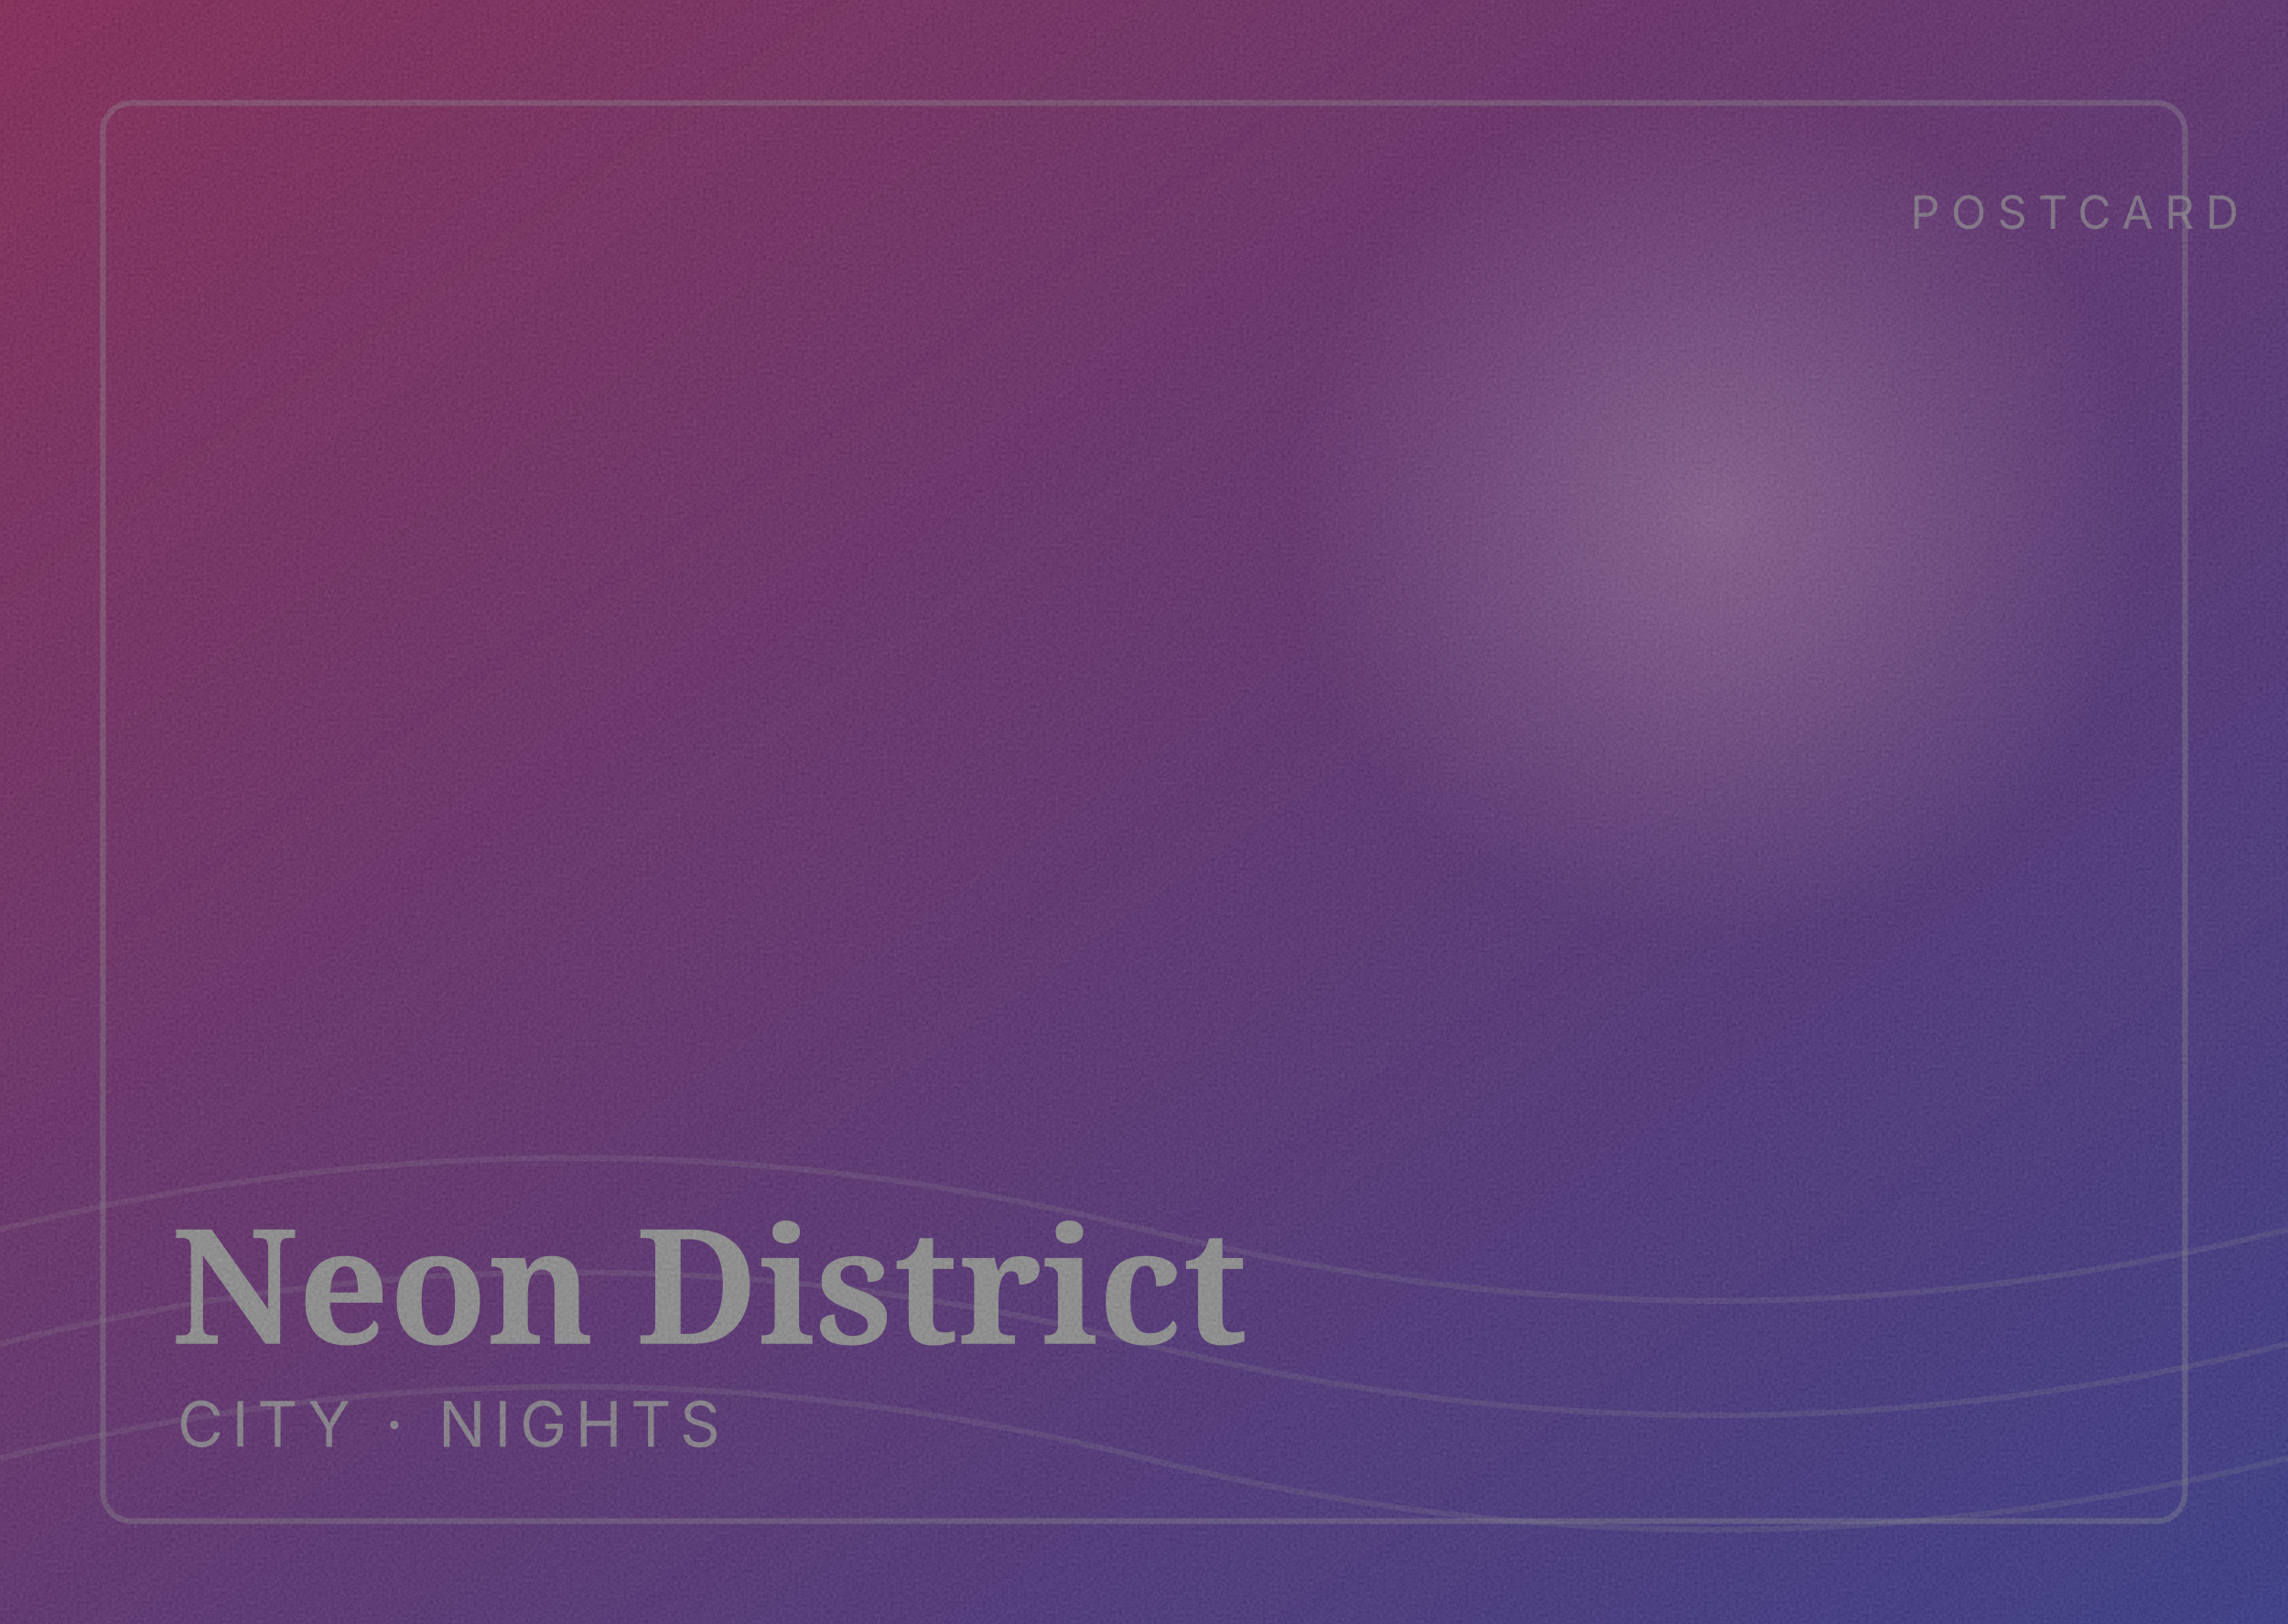
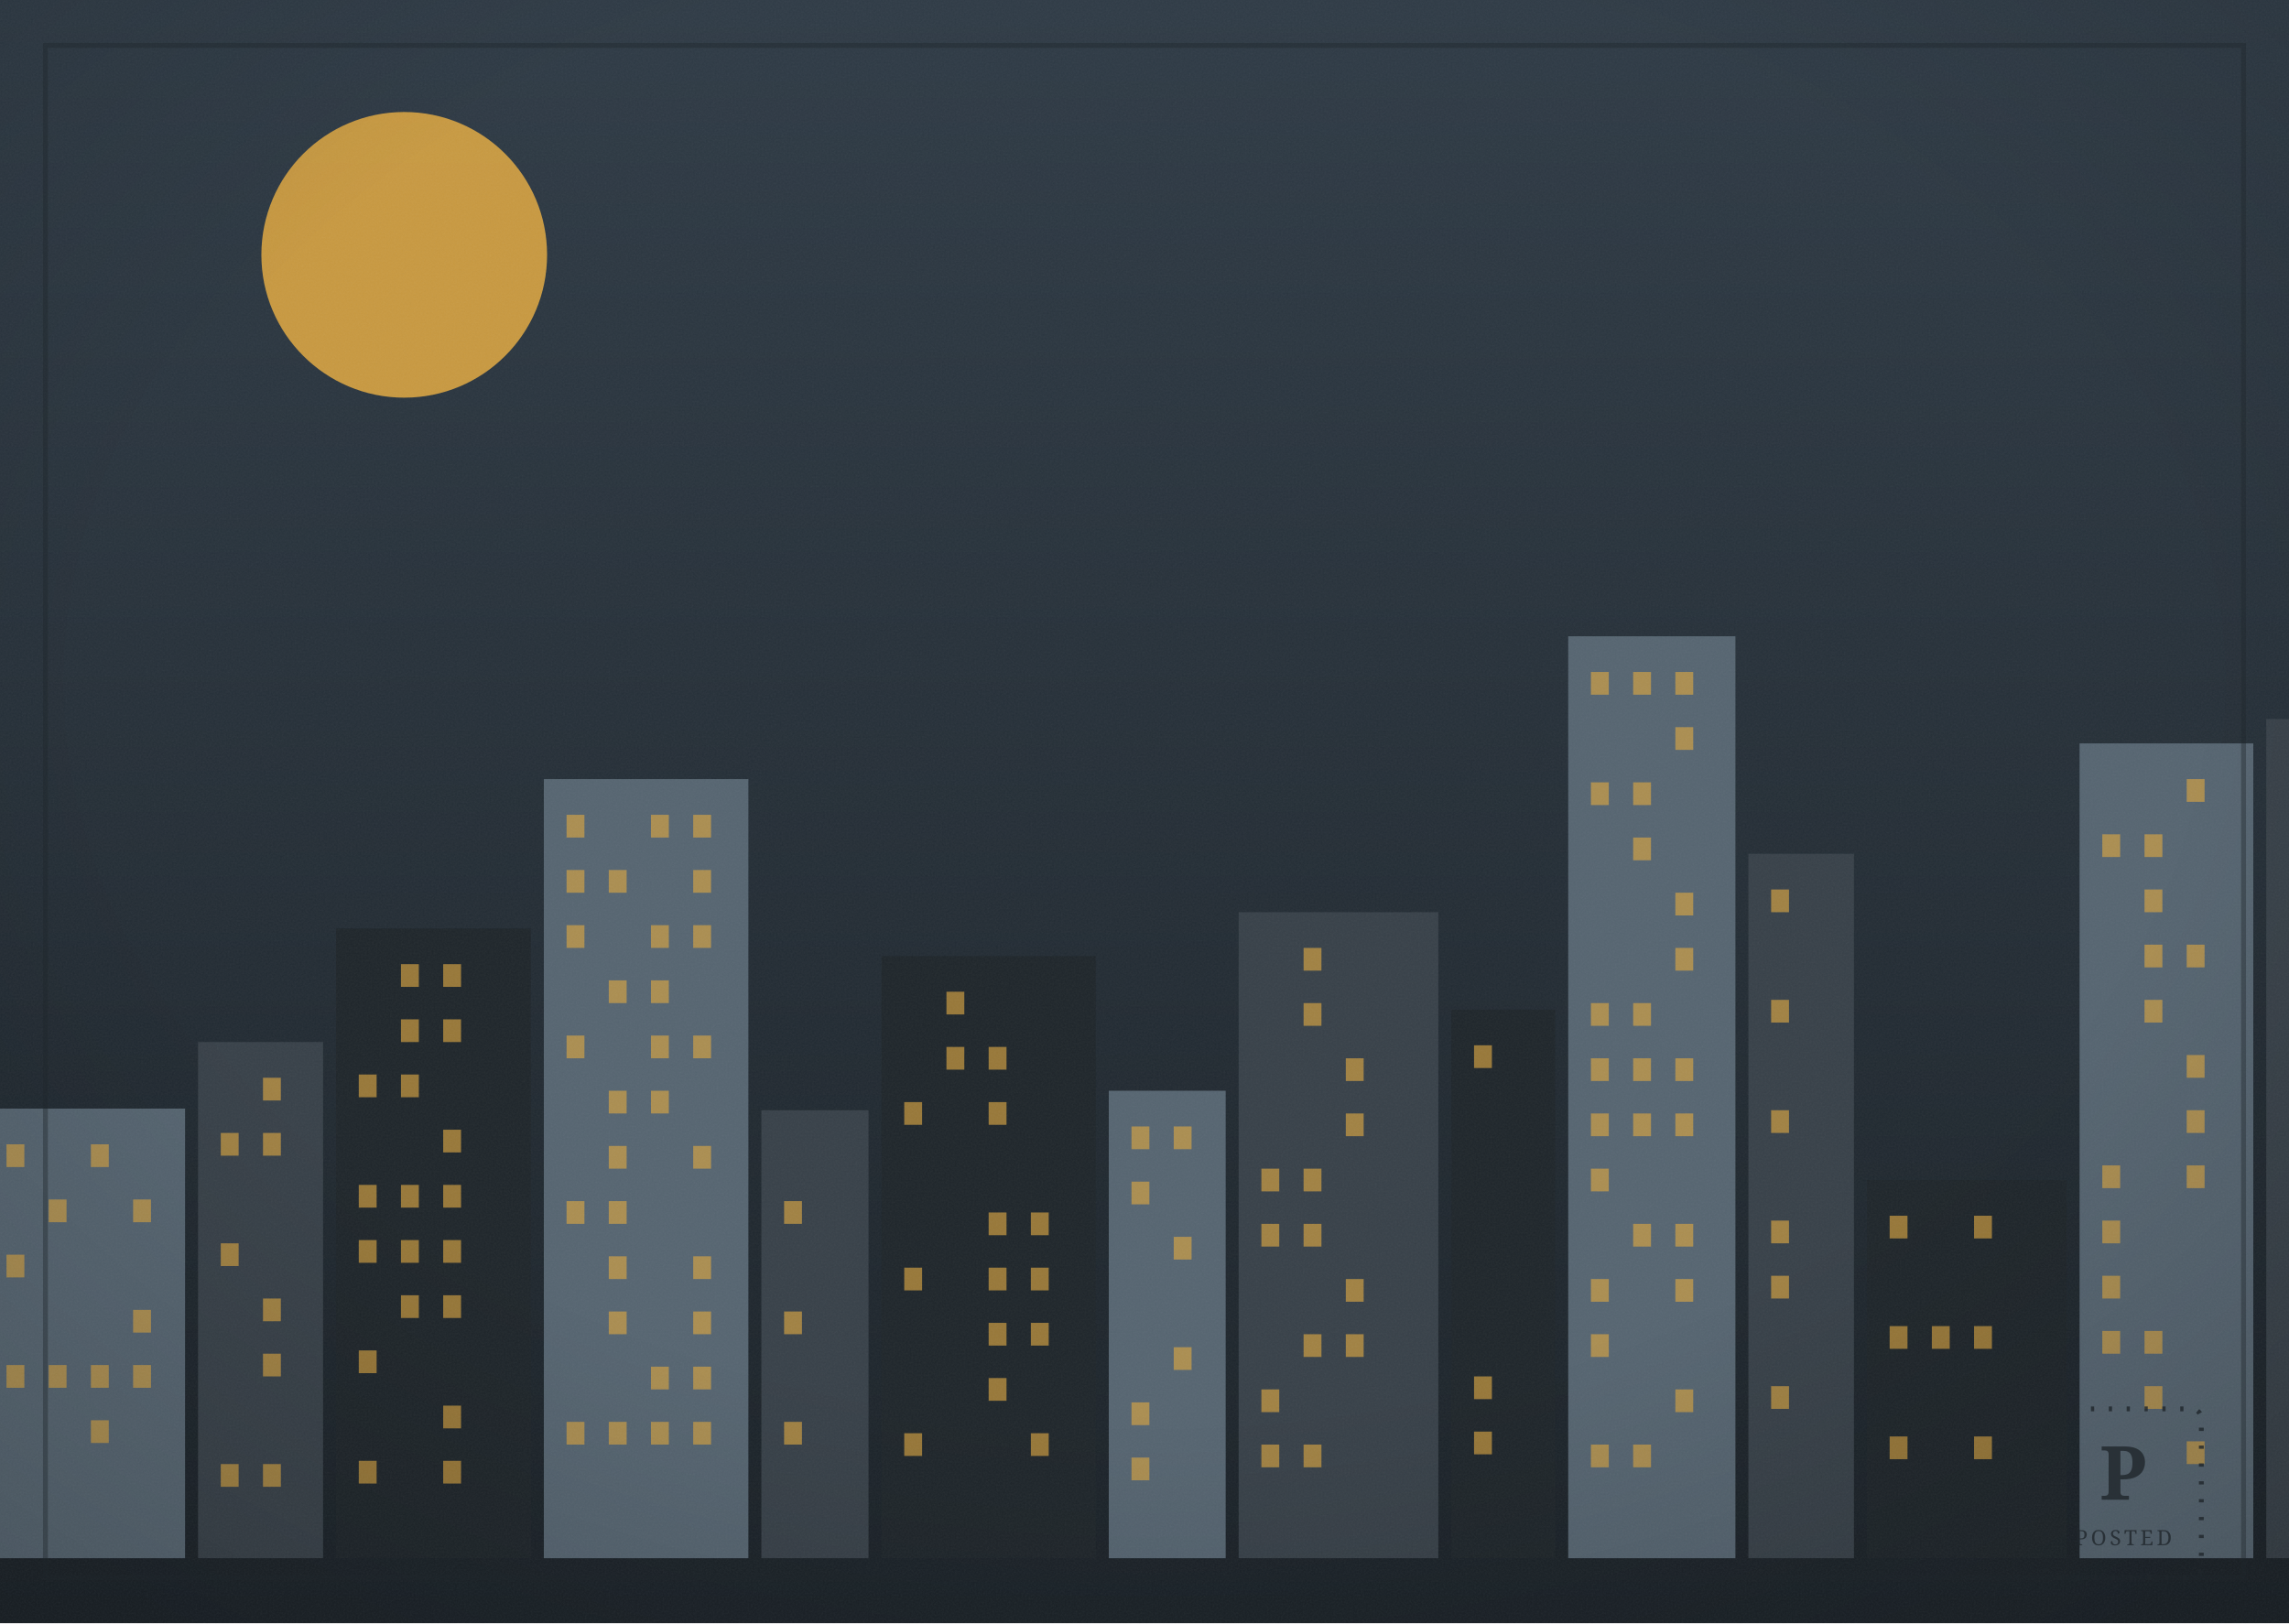
- <svg xmlns="http://www.w3.org/2000/svg" width="800" height="568" viewBox="0 0 800 568" role="img" aria-label="Neon District">
+ <svg xmlns="http://www.w3.org/2000/svg" viewBox="0 0 1410 1000" width="1410" height="1000" role="img">
  <defs>
-     <linearGradient id="g" x1="0" y1="0" x2="1" y2="1">
-       <stop offset="0" stop-color="#ec4899" />
-       <stop offset="1" stop-color="#6366f1" />
+     <linearGradient id="sky" x1="0" y1="0" x2="0" y2="1">
+       <stop offset="0" stop-color="#2f3b46" />
+       <stop offset="1" stop-color="#1b2228" />
    </linearGradient>
-     <radialGradient id="sun" cx="0.5" cy="0.5" r="0.5">
-       <stop offset="0" stop-color="#f0abfc" stop-opacity="0.95" />
-       <stop offset="1" stop-color="#f0abfc" stop-opacity="0" />
-     </radialGradient>
    <filter id="grain">
      <feTurbulence type="fractalNoise" baseFrequency="0.9" numOctaves="2" stitchTiles="stitch" />
      <feColorMatrix type="saturate" values="0" />
-       <feComponentTransfer>
-         <feFuncA type="linear" slope="0.06" />
-       </feComponentTransfer>
-       <feComposite operator="over" in2="SourceGraphic" />
    </filter>
+     <radialGradient id="vig" cx="50%" cy="42%" r="75%">
+       <stop offset="60%" stop-color="#000" stop-opacity="0" />
+       <stop offset="100%" stop-color="#000" stop-opacity="0.16" />
+     </radialGradient>
  </defs>
-   <rect width="800" height="568" fill="url(#g)" />
-   <circle cx="600" cy="180" r="150" fill="url(#sun)" />
-   <g opacity="0.18" fill="none" stroke="#ffffff" stroke-width="2">
-     <path d="M0 430 Q 200 380 400 430 T 800 430" />
-     <path d="M0 470 Q 200 420 400 470 T 800 470" />
-     <path d="M0 510 Q 200 460 400 510 T 800 510" />
+   <rect width="1410" height="1000" fill="#e4e4e2" />
+   <rect width="1410" height="1000" fill="url(#sky)" />
+   <circle cx="249" cy="157" r="88" fill="#d9a441" opacity="0.9" />
+   <rect x="-10" y="683" width="124" height="277" fill="#566571" />
+   <rect x="4" y="705" width="11" height="14" fill="#d9a441" opacity="0.65" />
+   <rect x="56" y="705" width="11" height="14" fill="#d9a441" opacity="0.65" />
+   <rect x="30" y="739" width="11" height="14" fill="#d9a441" opacity="0.65" />
+   <rect x="82" y="739" width="11" height="14" fill="#d9a441" opacity="0.65" />
+   <rect x="4" y="773" width="11" height="14" fill="#d9a441" opacity="0.65" />
+   <rect x="82" y="807" width="11" height="14" fill="#d9a441" opacity="0.65" />
+   <rect x="4" y="841" width="11" height="14" fill="#d9a441" opacity="0.65" />
+   <rect x="30" y="841" width="11" height="14" fill="#d9a441" opacity="0.65" />
+   <rect x="56" y="841" width="11" height="14" fill="#d9a441" opacity="0.65" />
+   <rect x="82" y="841" width="11" height="14" fill="#d9a441" opacity="0.65" />
+   <rect x="56" y="875" width="11" height="14" fill="#d9a441" opacity="0.65" />
+   <rect x="122" y="642" width="77" height="318" fill="#384149" />
+   <rect x="162" y="664" width="11" height="14" fill="#d9a441" opacity="0.65" />
+   <rect x="136" y="698" width="11" height="14" fill="#d9a441" opacity="0.65" />
+   <rect x="162" y="698" width="11" height="14" fill="#d9a441" opacity="0.65" />
+   <rect x="136" y="766" width="11" height="14" fill="#d9a441" opacity="0.65" />
+   <rect x="162" y="800" width="11" height="14" fill="#d9a441" opacity="0.65" />
+   <rect x="162" y="834" width="11" height="14" fill="#d9a441" opacity="0.65" />
+   <rect x="136" y="902" width="11" height="14" fill="#d9a441" opacity="0.65" />
+   <rect x="162" y="902" width="11" height="14" fill="#d9a441" opacity="0.65" />
+   <rect x="207" y="572" width="120" height="388" fill="#1f262b" />
+   <rect x="247" y="594" width="11" height="14" fill="#d9a441" opacity="0.65" />
+   <rect x="273" y="594" width="11" height="14" fill="#d9a441" opacity="0.65" />
+   <rect x="247" y="628" width="11" height="14" fill="#d9a441" opacity="0.65" />
+   <rect x="273" y="628" width="11" height="14" fill="#d9a441" opacity="0.65" />
+   <rect x="221" y="662" width="11" height="14" fill="#d9a441" opacity="0.65" />
+   <rect x="247" y="662" width="11" height="14" fill="#d9a441" opacity="0.65" />
+   <rect x="273" y="696" width="11" height="14" fill="#d9a441" opacity="0.65" />
+   <rect x="221" y="730" width="11" height="14" fill="#d9a441" opacity="0.65" />
+   <rect x="247" y="730" width="11" height="14" fill="#d9a441" opacity="0.65" />
+   <rect x="273" y="730" width="11" height="14" fill="#d9a441" opacity="0.65" />
+   <rect x="221" y="764" width="11" height="14" fill="#d9a441" opacity="0.65" />
+   <rect x="247" y="764" width="11" height="14" fill="#d9a441" opacity="0.65" />
+   <rect x="273" y="764" width="11" height="14" fill="#d9a441" opacity="0.65" />
+   <rect x="247" y="798" width="11" height="14" fill="#d9a441" opacity="0.65" />
+   <rect x="273" y="798" width="11" height="14" fill="#d9a441" opacity="0.65" />
+   <rect x="221" y="832" width="11" height="14" fill="#d9a441" opacity="0.65" />
+   <rect x="273" y="866" width="11" height="14" fill="#d9a441" opacity="0.65" />
+   <rect x="221" y="900" width="11" height="14" fill="#d9a441" opacity="0.65" />
+   <rect x="273" y="900" width="11" height="14" fill="#d9a441" opacity="0.65" />
+   <rect x="335" y="480" width="126" height="480" fill="#566571" />
+   <rect x="349" y="502" width="11" height="14" fill="#d9a441" opacity="0.65" />
+   <rect x="401" y="502" width="11" height="14" fill="#d9a441" opacity="0.65" />
+   <rect x="427" y="502" width="11" height="14" fill="#d9a441" opacity="0.65" />
+   <rect x="349" y="536" width="11" height="14" fill="#d9a441" opacity="0.65" />
+   <rect x="375" y="536" width="11" height="14" fill="#d9a441" opacity="0.65" />
+   <rect x="427" y="536" width="11" height="14" fill="#d9a441" opacity="0.65" />
+   <rect x="349" y="570" width="11" height="14" fill="#d9a441" opacity="0.65" />
+   <rect x="401" y="570" width="11" height="14" fill="#d9a441" opacity="0.65" />
+   <rect x="427" y="570" width="11" height="14" fill="#d9a441" opacity="0.65" />
+   <rect x="375" y="604" width="11" height="14" fill="#d9a441" opacity="0.65" />
+   <rect x="401" y="604" width="11" height="14" fill="#d9a441" opacity="0.65" />
+   <rect x="349" y="638" width="11" height="14" fill="#d9a441" opacity="0.65" />
+   <rect x="401" y="638" width="11" height="14" fill="#d9a441" opacity="0.65" />
+   <rect x="427" y="638" width="11" height="14" fill="#d9a441" opacity="0.65" />
+   <rect x="375" y="672" width="11" height="14" fill="#d9a441" opacity="0.65" />
+   <rect x="401" y="672" width="11" height="14" fill="#d9a441" opacity="0.65" />
+   <rect x="375" y="706" width="11" height="14" fill="#d9a441" opacity="0.65" />
+   <rect x="427" y="706" width="11" height="14" fill="#d9a441" opacity="0.65" />
+   <rect x="349" y="740" width="11" height="14" fill="#d9a441" opacity="0.65" />
+   <rect x="375" y="740" width="11" height="14" fill="#d9a441" opacity="0.65" />
+   <rect x="375" y="774" width="11" height="14" fill="#d9a441" opacity="0.65" />
+   <rect x="427" y="774" width="11" height="14" fill="#d9a441" opacity="0.65" />
+   <rect x="375" y="808" width="11" height="14" fill="#d9a441" opacity="0.65" />
+   <rect x="427" y="808" width="11" height="14" fill="#d9a441" opacity="0.65" />
+   <rect x="401" y="842" width="11" height="14" fill="#d9a441" opacity="0.65" />
+   <rect x="427" y="842" width="11" height="14" fill="#d9a441" opacity="0.65" />
+   <rect x="349" y="876" width="11" height="14" fill="#d9a441" opacity="0.65" />
+   <rect x="375" y="876" width="11" height="14" fill="#d9a441" opacity="0.65" />
+   <rect x="401" y="876" width="11" height="14" fill="#d9a441" opacity="0.65" />
+   <rect x="427" y="876" width="11" height="14" fill="#d9a441" opacity="0.65" />
+   <rect x="469" y="684" width="66" height="276" fill="#384149" />
+   <rect x="483" y="740" width="11" height="14" fill="#d9a441" opacity="0.65" />
+   <rect x="483" y="808" width="11" height="14" fill="#d9a441" opacity="0.65" />
+   <rect x="483" y="876" width="11" height="14" fill="#d9a441" opacity="0.65" />
+   <rect x="543" y="589" width="132" height="371" fill="#1f262b" />
+   <rect x="583" y="611" width="11" height="14" fill="#d9a441" opacity="0.65" />
+   <rect x="583" y="645" width="11" height="14" fill="#d9a441" opacity="0.65" />
+   <rect x="609" y="645" width="11" height="14" fill="#d9a441" opacity="0.65" />
+   <rect x="557" y="679" width="11" height="14" fill="#d9a441" opacity="0.65" />
+   <rect x="609" y="679" width="11" height="14" fill="#d9a441" opacity="0.65" />
+   <rect x="609" y="747" width="11" height="14" fill="#d9a441" opacity="0.65" />
+   <rect x="635" y="747" width="11" height="14" fill="#d9a441" opacity="0.65" />
+   <rect x="557" y="781" width="11" height="14" fill="#d9a441" opacity="0.65" />
+   <rect x="609" y="781" width="11" height="14" fill="#d9a441" opacity="0.65" />
+   <rect x="635" y="781" width="11" height="14" fill="#d9a441" opacity="0.65" />
+   <rect x="609" y="815" width="11" height="14" fill="#d9a441" opacity="0.65" />
+   <rect x="635" y="815" width="11" height="14" fill="#d9a441" opacity="0.65" />
+   <rect x="609" y="849" width="11" height="14" fill="#d9a441" opacity="0.65" />
+   <rect x="557" y="883" width="11" height="14" fill="#d9a441" opacity="0.65" />
+   <rect x="635" y="883" width="11" height="14" fill="#d9a441" opacity="0.65" />
+   <rect x="683" y="672" width="72" height="288" fill="#566571" />
+   <rect x="697" y="694" width="11" height="14" fill="#d9a441" opacity="0.65" />
+   <rect x="723" y="694" width="11" height="14" fill="#d9a441" opacity="0.65" />
+   <rect x="697" y="728" width="11" height="14" fill="#d9a441" opacity="0.65" />
+   <rect x="723" y="762" width="11" height="14" fill="#d9a441" opacity="0.65" />
+   <rect x="723" y="830" width="11" height="14" fill="#d9a441" opacity="0.65" />
+   <rect x="697" y="864" width="11" height="14" fill="#d9a441" opacity="0.65" />
+   <rect x="697" y="898" width="11" height="14" fill="#d9a441" opacity="0.65" />
+   <rect x="763" y="562" width="123" height="398" fill="#384149" />
+   <rect x="803" y="584" width="11" height="14" fill="#d9a441" opacity="0.65" />
+   <rect x="803" y="618" width="11" height="14" fill="#d9a441" opacity="0.65" />
+   <rect x="829" y="652" width="11" height="14" fill="#d9a441" opacity="0.65" />
+   <rect x="829" y="686" width="11" height="14" fill="#d9a441" opacity="0.65" />
+   <rect x="777" y="720" width="11" height="14" fill="#d9a441" opacity="0.65" />
+   <rect x="803" y="720" width="11" height="14" fill="#d9a441" opacity="0.65" />
+   <rect x="777" y="754" width="11" height="14" fill="#d9a441" opacity="0.65" />
+   <rect x="803" y="754" width="11" height="14" fill="#d9a441" opacity="0.65" />
+   <rect x="829" y="788" width="11" height="14" fill="#d9a441" opacity="0.65" />
+   <rect x="803" y="822" width="11" height="14" fill="#d9a441" opacity="0.65" />
+   <rect x="829" y="822" width="11" height="14" fill="#d9a441" opacity="0.65" />
+   <rect x="777" y="856" width="11" height="14" fill="#d9a441" opacity="0.65" />
+   <rect x="777" y="890" width="11" height="14" fill="#d9a441" opacity="0.65" />
+   <rect x="803" y="890" width="11" height="14" fill="#d9a441" opacity="0.65" />
+   <rect x="894" y="622" width="64" height="338" fill="#1f262b" />
+   <rect x="908" y="644" width="11" height="14" fill="#d9a441" opacity="0.65" />
+   <rect x="908" y="848" width="11" height="14" fill="#d9a441" opacity="0.65" />
+   <rect x="908" y="882" width="11" height="14" fill="#d9a441" opacity="0.65" />
+   <rect x="966" y="392" width="103" height="568" fill="#566571" />
+   <rect x="980" y="414" width="11" height="14" fill="#d9a441" opacity="0.65" />
+   <rect x="1006" y="414" width="11" height="14" fill="#d9a441" opacity="0.65" />
+   <rect x="1032" y="414" width="11" height="14" fill="#d9a441" opacity="0.65" />
+   <rect x="1032" y="448" width="11" height="14" fill="#d9a441" opacity="0.65" />
+   <rect x="980" y="482" width="11" height="14" fill="#d9a441" opacity="0.65" />
+   <rect x="1006" y="482" width="11" height="14" fill="#d9a441" opacity="0.65" />
+   <rect x="1006" y="516" width="11" height="14" fill="#d9a441" opacity="0.65" />
+   <rect x="1032" y="550" width="11" height="14" fill="#d9a441" opacity="0.65" />
+   <rect x="1032" y="584" width="11" height="14" fill="#d9a441" opacity="0.65" />
+   <rect x="980" y="618" width="11" height="14" fill="#d9a441" opacity="0.65" />
+   <rect x="1006" y="618" width="11" height="14" fill="#d9a441" opacity="0.65" />
+   <rect x="980" y="652" width="11" height="14" fill="#d9a441" opacity="0.65" />
+   <rect x="1006" y="652" width="11" height="14" fill="#d9a441" opacity="0.65" />
+   <rect x="1032" y="652" width="11" height="14" fill="#d9a441" opacity="0.65" />
+   <rect x="980" y="686" width="11" height="14" fill="#d9a441" opacity="0.65" />
+   <rect x="1006" y="686" width="11" height="14" fill="#d9a441" opacity="0.65" />
+   <rect x="1032" y="686" width="11" height="14" fill="#d9a441" opacity="0.65" />
+   <rect x="980" y="720" width="11" height="14" fill="#d9a441" opacity="0.65" />
+   <rect x="1006" y="754" width="11" height="14" fill="#d9a441" opacity="0.65" />
+   <rect x="1032" y="754" width="11" height="14" fill="#d9a441" opacity="0.65" />
+   <rect x="980" y="788" width="11" height="14" fill="#d9a441" opacity="0.65" />
+   <rect x="1032" y="788" width="11" height="14" fill="#d9a441" opacity="0.65" />
+   <rect x="980" y="822" width="11" height="14" fill="#d9a441" opacity="0.65" />
+   <rect x="1032" y="856" width="11" height="14" fill="#d9a441" opacity="0.65" />
+   <rect x="980" y="890" width="11" height="14" fill="#d9a441" opacity="0.65" />
+   <rect x="1006" y="890" width="11" height="14" fill="#d9a441" opacity="0.65" />
+   <rect x="1077" y="526" width="65" height="434" fill="#384149" />
+   <rect x="1091" y="548" width="11" height="14" fill="#d9a441" opacity="0.65" />
+   <rect x="1091" y="616" width="11" height="14" fill="#d9a441" opacity="0.65" />
+   <rect x="1091" y="684" width="11" height="14" fill="#d9a441" opacity="0.65" />
+   <rect x="1091" y="752" width="11" height="14" fill="#d9a441" opacity="0.65" />
+   <rect x="1091" y="786" width="11" height="14" fill="#d9a441" opacity="0.65" />
+   <rect x="1091" y="854" width="11" height="14" fill="#d9a441" opacity="0.65" />
+   <rect x="1150" y="727" width="123" height="233" fill="#1f262b" />
+   <rect x="1164" y="749" width="11" height="14" fill="#d9a441" opacity="0.65" />
+   <rect x="1216" y="749" width="11" height="14" fill="#d9a441" opacity="0.65" />
+   <rect x="1164" y="817" width="11" height="14" fill="#d9a441" opacity="0.65" />
+   <rect x="1190" y="817" width="11" height="14" fill="#d9a441" opacity="0.65" />
+   <rect x="1216" y="817" width="11" height="14" fill="#d9a441" opacity="0.65" />
+   <rect x="1164" y="885" width="11" height="14" fill="#d9a441" opacity="0.65" />
+   <rect x="1216" y="885" width="11" height="14" fill="#d9a441" opacity="0.65" />
+   <rect x="1281" y="458" width="107" height="502" fill="#566571" />
+   <rect x="1347" y="480" width="11" height="14" fill="#d9a441" opacity="0.65" />
+   <rect x="1295" y="514" width="11" height="14" fill="#d9a441" opacity="0.65" />
+   <rect x="1321" y="514" width="11" height="14" fill="#d9a441" opacity="0.65" />
+   <rect x="1321" y="548" width="11" height="14" fill="#d9a441" opacity="0.65" />
+   <rect x="1321" y="582" width="11" height="14" fill="#d9a441" opacity="0.65" />
+   <rect x="1347" y="582" width="11" height="14" fill="#d9a441" opacity="0.65" />
+   <rect x="1321" y="616" width="11" height="14" fill="#d9a441" opacity="0.65" />
+   <rect x="1347" y="650" width="11" height="14" fill="#d9a441" opacity="0.65" />
+   <rect x="1347" y="684" width="11" height="14" fill="#d9a441" opacity="0.65" />
+   <rect x="1295" y="718" width="11" height="14" fill="#d9a441" opacity="0.65" />
+   <rect x="1347" y="718" width="11" height="14" fill="#d9a441" opacity="0.65" />
+   <rect x="1295" y="752" width="11" height="14" fill="#d9a441" opacity="0.65" />
+   <rect x="1295" y="786" width="11" height="14" fill="#d9a441" opacity="0.65" />
+   <rect x="1295" y="820" width="11" height="14" fill="#d9a441" opacity="0.65" />
+   <rect x="1321" y="820" width="11" height="14" fill="#d9a441" opacity="0.65" />
+   <rect x="1321" y="854" width="11" height="14" fill="#d9a441" opacity="0.65" />
+   <rect x="1347" y="888" width="11" height="14" fill="#d9a441" opacity="0.65" />
+   <rect x="1396" y="443" width="140" height="517" fill="#384149" />
+   <rect x="1410" y="465" width="11" height="14" fill="#d9a441" opacity="0.65" />
+   <rect x="1462" y="465" width="11" height="14" fill="#d9a441" opacity="0.65" />
+   <rect x="1436" y="499" width="11" height="14" fill="#d9a441" opacity="0.65" />
+   <rect x="1462" y="499" width="11" height="14" fill="#d9a441" opacity="0.65" />
+   <rect x="1462" y="533" width="11" height="14" fill="#d9a441" opacity="0.65" />
+   <rect x="1488" y="533" width="11" height="14" fill="#d9a441" opacity="0.65" />
+   <rect x="1410" y="567" width="11" height="14" fill="#d9a441" opacity="0.65" />
+   <rect x="1436" y="567" width="11" height="14" fill="#d9a441" opacity="0.65" />
+   <rect x="1436" y="601" width="11" height="14" fill="#d9a441" opacity="0.65" />
+   <rect x="1462" y="601" width="11" height="14" fill="#d9a441" opacity="0.65" />
+   <rect x="1488" y="601" width="11" height="14" fill="#d9a441" opacity="0.65" />
+   <rect x="1410" y="635" width="11" height="14" fill="#d9a441" opacity="0.65" />
+   <rect x="1462" y="635" width="11" height="14" fill="#d9a441" opacity="0.65" />
+   <rect x="1410" y="669" width="11" height="14" fill="#d9a441" opacity="0.65" />
+   <rect x="1410" y="703" width="11" height="14" fill="#d9a441" opacity="0.65" />
+   <rect x="1436" y="703" width="11" height="14" fill="#d9a441" opacity="0.65" />
+   <rect x="1488" y="703" width="11" height="14" fill="#d9a441" opacity="0.65" />
+   <rect x="1410" y="737" width="11" height="14" fill="#d9a441" opacity="0.65" />
+   <rect x="1436" y="737" width="11" height="14" fill="#d9a441" opacity="0.65" />
+   <rect x="1462" y="737" width="11" height="14" fill="#d9a441" opacity="0.65" />
+   <rect x="1488" y="737" width="11" height="14" fill="#d9a441" opacity="0.65" />
+   <rect x="1436" y="771" width="11" height="14" fill="#d9a441" opacity="0.65" />
+   <rect x="1462" y="771" width="11" height="14" fill="#d9a441" opacity="0.65" />
+   <rect x="1436" y="805" width="11" height="14" fill="#d9a441" opacity="0.65" />
+   <rect x="1488" y="805" width="11" height="14" fill="#d9a441" opacity="0.65" />
+   <rect x="1410" y="839" width="11" height="14" fill="#d9a441" opacity="0.65" />
+   <rect x="1462" y="839" width="11" height="14" fill="#d9a441" opacity="0.65" />
+   <rect x="1488" y="839" width="11" height="14" fill="#d9a441" opacity="0.65" />
+   <rect x="1410" y="873" width="11" height="14" fill="#d9a441" opacity="0.65" />
+   <rect x="1488" y="873" width="11" height="14" fill="#d9a441" opacity="0.65" />
+   <rect x="1436" y="907" width="11" height="14" fill="#d9a441" opacity="0.65" />
+   <rect x="1462" y="907" width="11" height="14" fill="#d9a441" opacity="0.65" />
+   <rect x="1488" y="907" width="11" height="14" fill="#d9a441" opacity="0.65" />
+   <rect width="1410" height="1000" fill="url(#vig)" />
+   <rect width="1410" height="1000" filter="url(#grain)" opacity="0.06" />
+   <rect x="28" y="28" width="1354" height="944" fill="none" stroke="#1f262b" stroke-width="3" opacity="0.4" />
+   <g transform="translate(1260 868)" opacity="0.8">
+     <rect width="96" height="104" rx="6" fill="none" stroke="#1f262b" stroke-width="3" stroke-dasharray="2 9" />
+     <text x="48" y="56" text-anchor="middle" font-family="Georgia, serif" font-size="46" font-weight="700" fill="#1f262b">P</text>
+     <text x="48" y="84" text-anchor="middle" font-family="Georgia, serif" font-size="13" letter-spacing="2" fill="#1f262b">POSTED</text>
  </g>
-   <rect x="36" y="36" width="728" height="496" fill="none" stroke="#ffffff" stroke-opacity="0.35" stroke-width="2" rx="10" />
-   <text x="60" y="470" font-family="Georgia, serif" font-size="56" font-weight="700" fill="#ffffff">Neon District</text>
-   <text x="62" y="506" font-family="Inter, system-ui, sans-serif" font-size="22" letter-spacing="3" fill="#ffffff" opacity="0.85">CITY · NIGHTS</text>
-   <text x="668" y="80" font-family="Inter, system-ui, sans-serif" font-size="16" letter-spacing="4" fill="#ffffff" opacity="0.7">POSTCARD</text>
-   <rect width="800" height="568" filter="url(#grain)" opacity="0.5" />
</svg>
